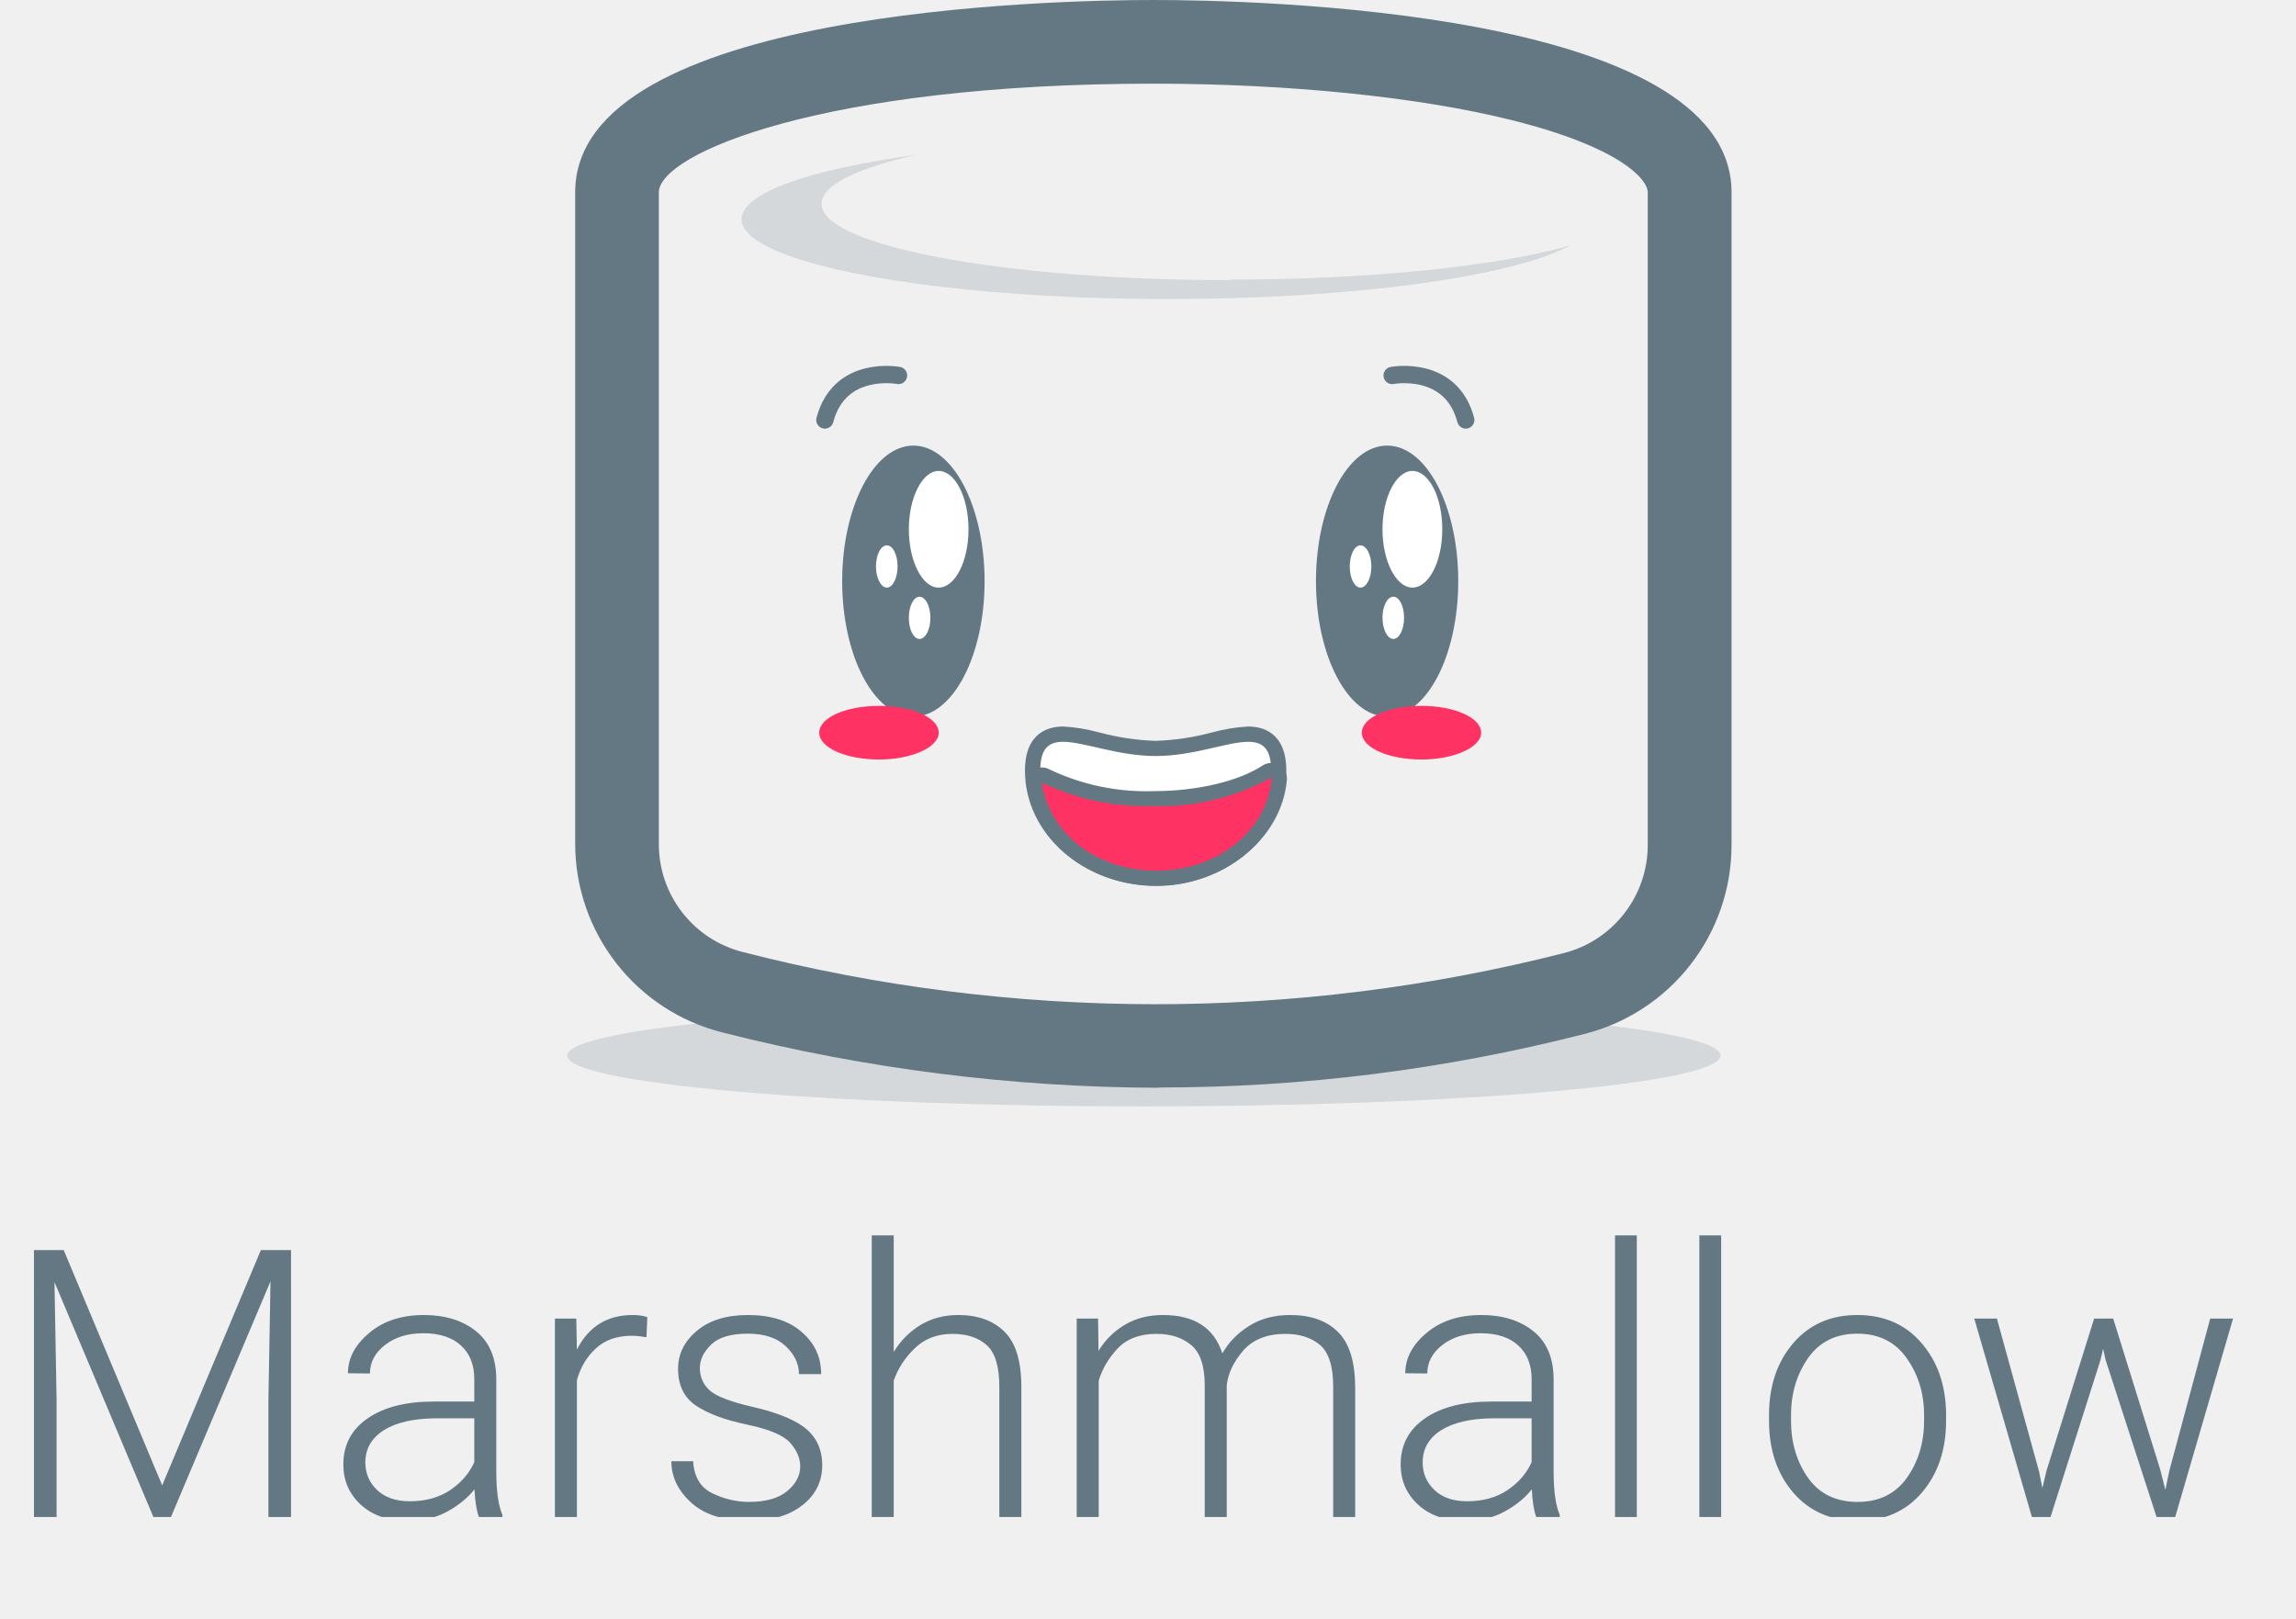
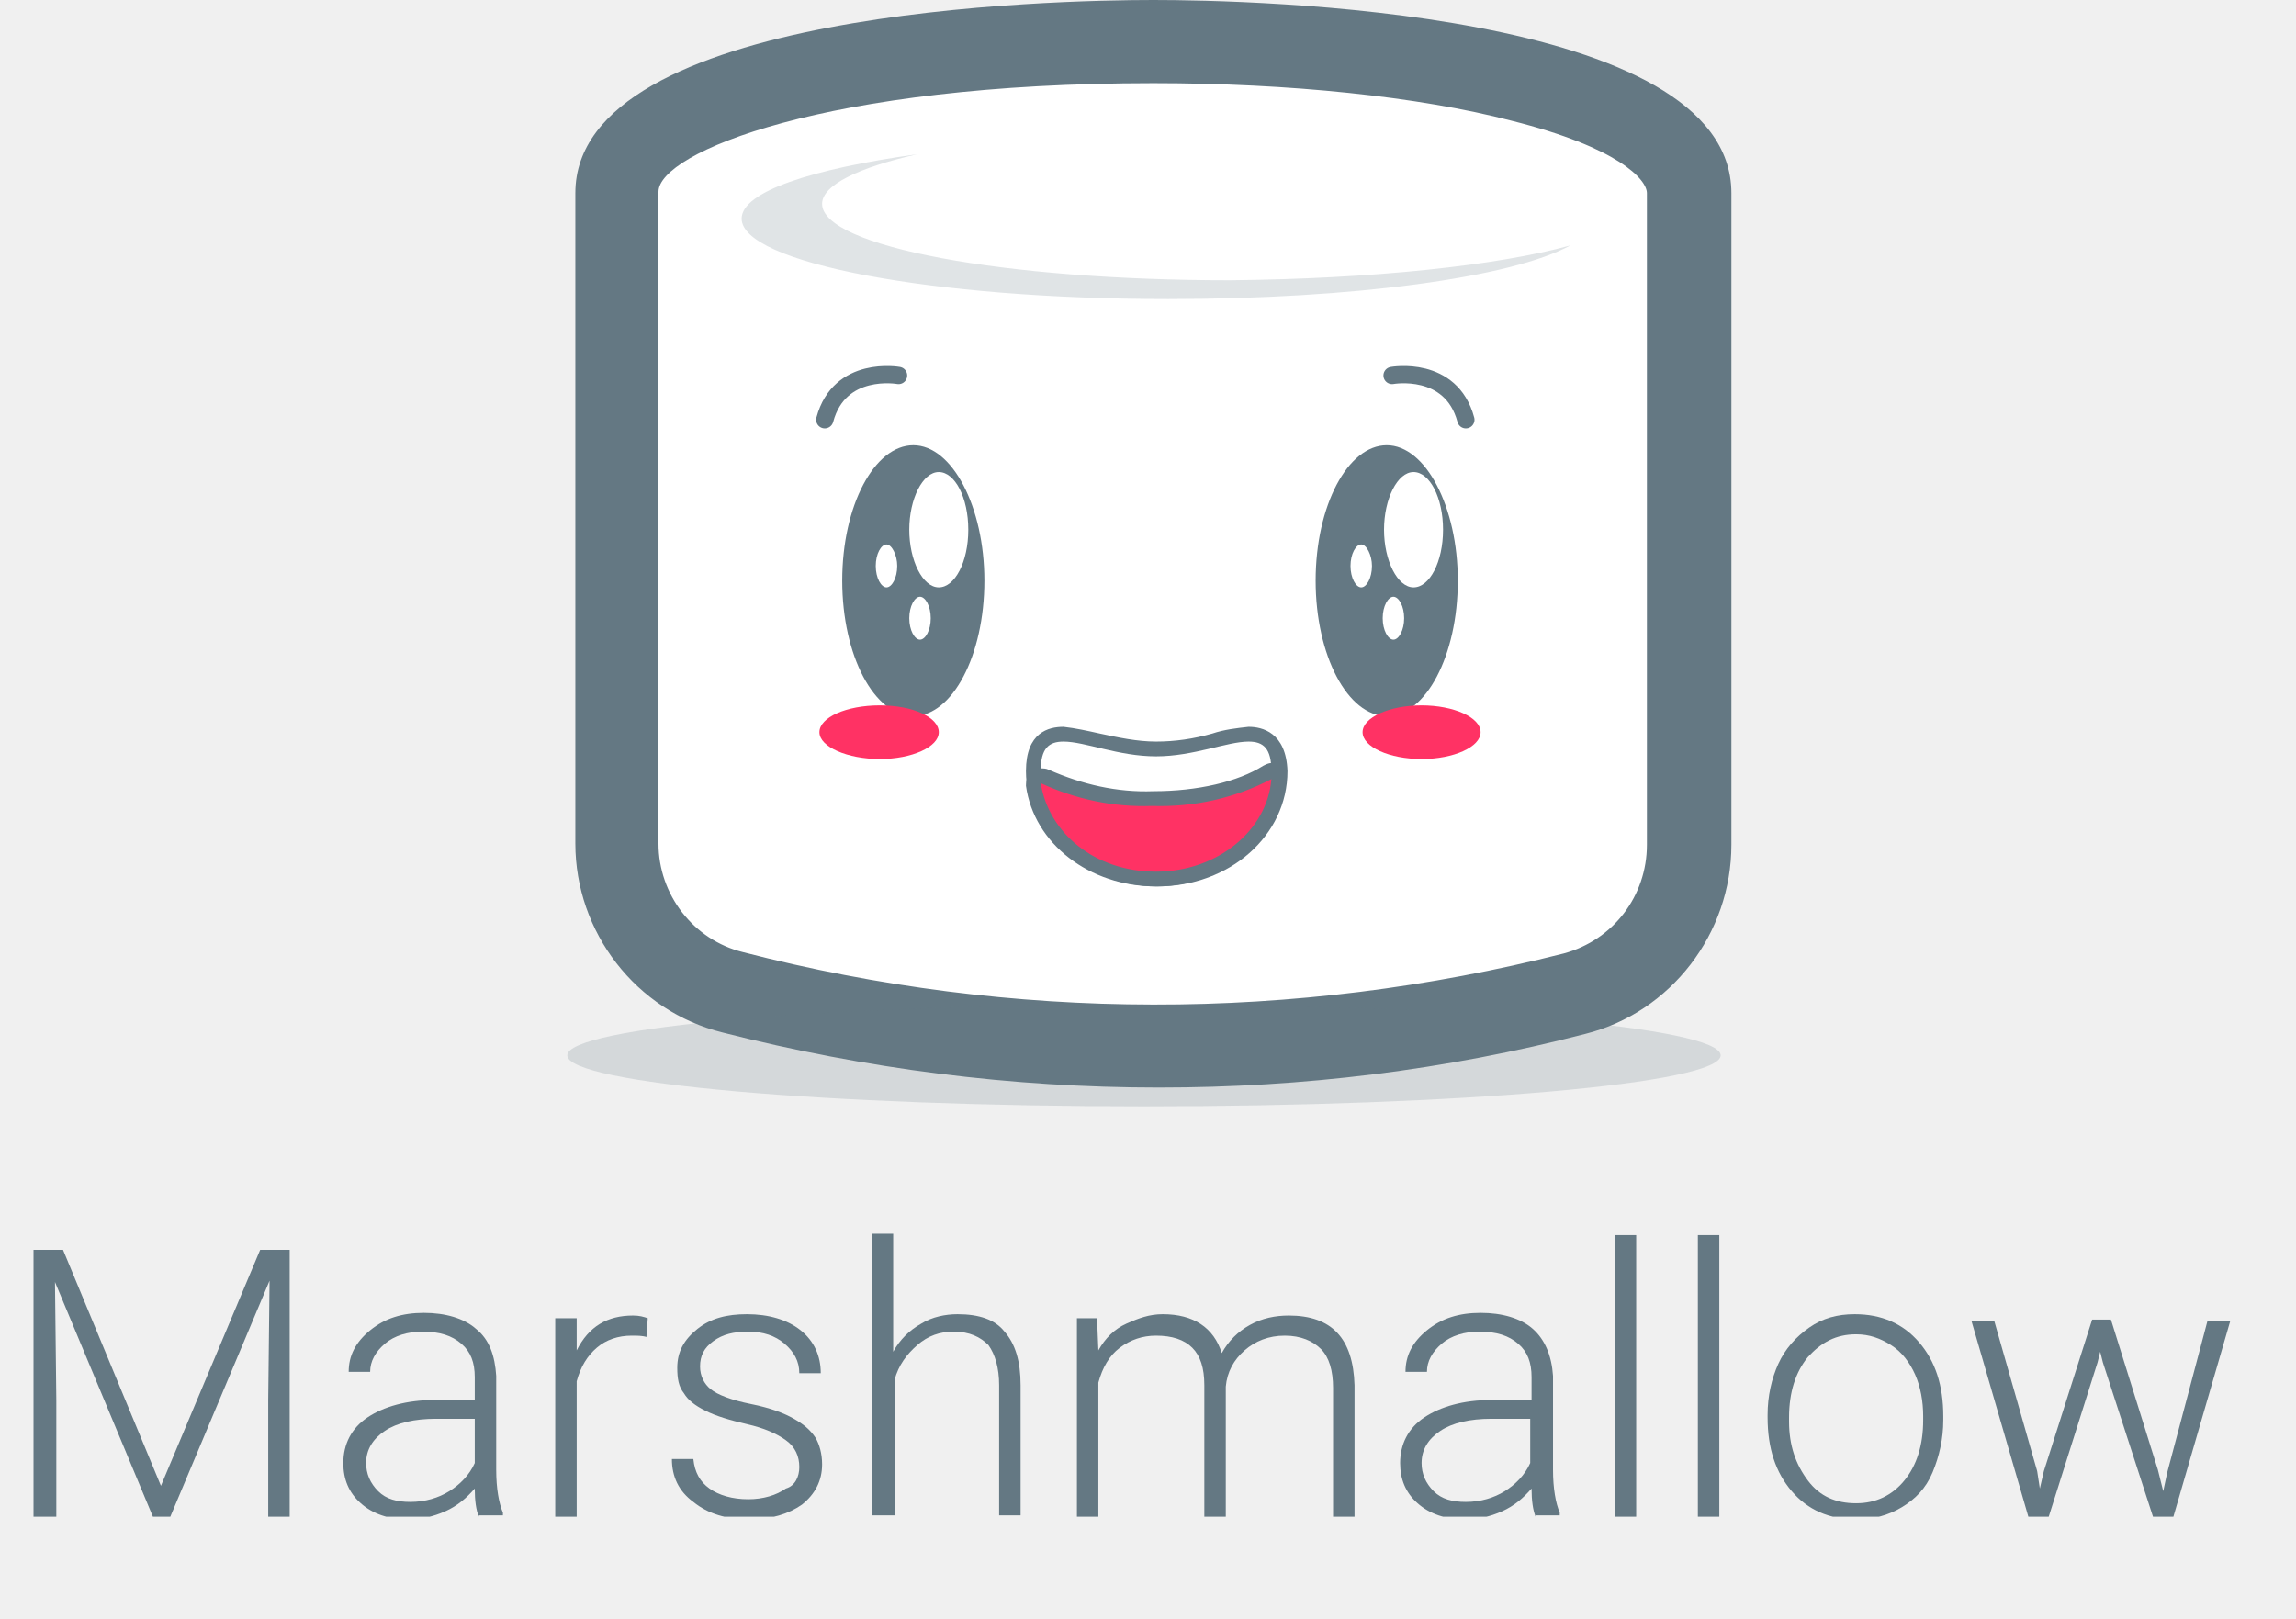
- <svg xmlns="http://www.w3.org/2000/svg" viewBox="0 0 171.21 120.71">
-   <defs>
-     <style>.cls-1,.cls-10{fill:none;}.cls-2{clip-path:url(#clip-path);}.cls-3{font-size:28px;font-family:Roboto-Light, Roboto;font-weight:300;}.cls-3,.cls-4{fill:#647883;}.cls-5{opacity:0.2;}.cls-6{clip-path:url(#clip-path-3);}.cls-7{clip-path:url(#clip-path-4);}.cls-8{fill:#fff;}.cls-9{fill:#ff3264;}.cls-10{stroke:#647883;stroke-linecap:round;stroke-linejoin:round;stroke-width:1.29px;}</style>
-     <clipPath id="clip-path" transform="translate(0 0)">
-       <rect class="cls-1" width="171.34" height="113.13" />
-     </clipPath>
-     <clipPath id="clip-path-3" transform="translate(0 0)">
-       <rect class="cls-1" x="46.3" y="4.54" width="79.79" height="18.76" />
-     </clipPath>
-     <clipPath id="clip-path-4" transform="translate(0 0)">
-       <rect class="cls-1" x="33.23" y="67.93" width="104.07" height="15.58" />
-     </clipPath>
-   </defs>
-   <g id="Layer_2" data-name="Layer 2">
-     <g id="Layer_1-2" data-name="Layer 1">
-       <g class="cls-2">
-         <g class="cls-2">
-           <text class="cls-3" transform="translate(0 113.13)">Marshmallow</text>
-           <path class="cls-4" d="M86,6.24c-24.55,0-36.87,5.2-36.87,8.11V62.91A8.29,8.29,0,0,0,55.4,71a123.54,123.54,0,0,0,61.24.07A8.32,8.32,0,0,0,122.87,63V14.35c0-1-2.12-3.39-10.14-5.39C105.82,7.23,96.07,6.24,86,6.24m.4,74.88A133.5,133.5,0,0,1,53.89,77a14.53,14.53,0,0,1-11-14.13V14.35C42.87.69,78.79,0,86,0s43.12.69,43.12,14.35V63A14.54,14.54,0,0,1,118.18,77.1a127.79,127.79,0,0,1-31.79,4" transform="translate(0 0)" />
-           <g class="cls-5">
-             <g class="cls-6">
-               <path class="cls-4" d="M91.7,20.89c-16.81,0-30.44-2.55-30.44-5.69,0-1.4,2.68-2.67,7.11-3.66-7.92,1.08-13.07,2.83-13.07,4.81,0,3.28,14.24,5.95,31.81,5.95,13.83,0,25.6-1.65,30-4-5.45,1.54-14.79,2.55-25.39,2.55" transform="translate(0 0)" />
+ <svg xmlns="http://www.w3.org/2000/svg" xmlns:xlink="http://www.w3.org/1999/xlink" version="1.1" id="Layer_1" x="0px" y="0px" viewBox="0 0 171.2 120.7" style="enable-background:new 0 0 171.2 120.7;" xml:space="preserve">
+   <style type="text/css">
+ 	.st0{fill:#FFFFFF;}
+ 	.st1{clip-path:url(#SVGID_00000103260619699265677390000013725032831464868482_);}
+ 	.st2{clip-path:url(#SVGID_00000160152975869483130510000009126080233417711537_);}
+ 	.st3{enable-background:new    ;}
+ 	.st4{fill:#647883;}
+ 	.st5{opacity:0.2;}
+ 	.st6{clip-path:url(#SVGID_00000004522274791408423400000010639942321936072882_);}
+ 	.st7{clip-path:url(#SVGID_00000172427940500618337660000008938683317663433913_);}
+ 	.st8{fill:#FF3264;}
+ 	.st9{fill:none;stroke:#647883;stroke-width:1.29;stroke-linecap:round;stroke-linejoin:round;}
+ </style>
+   <polygon class="st0" points="46.8,10.5 64.8,4.9 87.1,3 109.2,4.8 125.7,11.7 127.2,63.9 118.1,74.3 87.8,77.8 59.4,75.1 46.6,67.2   " />
+   <g id="Layer_2_00000097472358834666123530000000402161155677534628_">
+     <g id="Layer_1-2">
+       <g>
+         <defs>
+           <rect id="SVGID_1_" width="171.3" height="113.1" />
+         </defs>
+         <clipPath id="SVGID_00000175321890123612243800000003293429181756524733_">
+           <use xlink:href="#SVGID_1_" style="overflow:visible;" />
+         </clipPath>
+         <g style="clip-path:url(#SVGID_00000175321890123612243800000003293429181756524733_);">
+           <g>
+             <defs>
+               <rect id="SVGID_00000105408183454578322850000003389969107065265028_" width="171.3" height="113.1" />
+             </defs>
+             <clipPath id="SVGID_00000039127783313220784310000006655594220786186893_">
+               <use xlink:href="#SVGID_00000105408183454578322850000003389969107065265028_" style="overflow:visible;" />
+             </clipPath>
+             <g style="clip-path:url(#SVGID_00000039127783313220784310000006655594220786186893_);">
+               <g class="st3">
+                 <path class="st4" d="M4.7,93.2l7.3,17.6l7.4-17.6h2.2v19.9H20v-8.7l0.1-8.9l-7.4,17.6h-1.3L4.1,95.6l0.1,8.8v8.7H2.5V93.2         H4.7z" />
+                 <path class="st4" d="M35.7,113.1c-0.2-0.5-0.3-1.2-0.3-2.1c-0.6,0.7-1.3,1.3-2.2,1.7s-1.8,0.6-2.8,0.6         c-1.4,0-2.6-0.4-3.5-1.2c-0.9-0.8-1.3-1.8-1.3-3c0-1.4,0.6-2.6,1.8-3.4c1.2-0.8,2.9-1.3,5-1.3h3v-1.7c0-1.1-0.3-1.9-1-2.5         c-0.7-0.6-1.6-0.9-2.9-0.9c-1.1,0-2.1,0.3-2.8,0.9c-0.7,0.6-1.1,1.3-1.1,2.1l-1.6,0c0-1.2,0.5-2.2,1.6-3.1s2.4-1.3,4-1.3         c1.6,0,3,0.4,3.9,1.2c1,0.8,1.4,2,1.5,3.5v7c0,1.4,0.2,2.5,0.5,3.2v0.2H35.7z M30.6,112c1.1,0,2.1-0.3,2.9-0.8         s1.5-1.2,1.9-2.1v-3.3h-2.9c-1.6,0-2.9,0.3-3.8,0.9c-0.9,0.6-1.4,1.4-1.4,2.4c0,0.8,0.3,1.5,0.9,2.1S29.6,112,30.6,112z" />
+                 <path class="st4" d="M48.2,99.7c-0.3-0.1-0.7-0.1-1.1-0.1c-1,0-1.9,0.3-2.6,0.9c-0.7,0.6-1.2,1.4-1.5,2.5v10.2h-1.6V98.3H43         l0,2.4c0.9-1.8,2.3-2.6,4.2-2.6c0.5,0,0.8,0.1,1.1,0.2L48.2,99.7z" />
+                 <path class="st4" d="M59.6,109.4c0-0.8-0.3-1.5-1-2c-0.7-0.5-1.6-0.9-2.9-1.2s-2.3-0.6-3.1-1s-1.3-0.8-1.6-1.3         c-0.4-0.5-0.5-1.1-0.5-1.9c0-1.2,0.5-2.1,1.5-2.9c1-0.8,2.2-1.1,3.7-1.1c1.6,0,3,0.4,4,1.2s1.5,1.9,1.5,3.2h-1.6         c0-0.9-0.4-1.6-1.1-2.2s-1.6-0.9-2.7-0.9c-1.1,0-1.9,0.2-2.6,0.7c-0.7,0.5-1,1.1-1,1.9c0,0.7,0.3,1.3,0.8,1.7         c0.5,0.4,1.5,0.8,3,1.1s2.5,0.7,3.2,1.1c0.7,0.4,1.2,0.8,1.6,1.4c0.3,0.5,0.5,1.2,0.5,2c0,1.2-0.5,2.2-1.5,3         c-1,0.7-2.3,1.1-3.9,1.1c-1.7,0-3.1-0.4-4.2-1.3c-1.1-0.8-1.6-1.9-1.6-3.2h1.6c0.1,1,0.5,1.7,1.2,2.2         c0.7,0.5,1.7,0.8,2.9,0.8c1.1,0,2.1-0.3,2.8-0.8C59.3,110.8,59.6,110.1,59.6,109.4z" />
+                 <path class="st4" d="M66.6,100.8c0.5-0.9,1.2-1.6,2.1-2.1c0.8-0.5,1.8-0.7,2.7-0.7c1.6,0,2.8,0.4,3.5,1.3         c0.8,0.9,1.2,2.2,1.2,4v9.7h-1.6v-9.7c0-1.3-0.3-2.3-0.8-3c-0.6-0.6-1.4-1-2.6-1c-1,0-1.9,0.3-2.7,1s-1.4,1.5-1.7,2.6v10.1         H65v-21h1.6V100.8z" />
+                 <path class="st4" d="M81.8,98.3l0.1,2.4c0.5-0.9,1.2-1.6,2.1-2s1.7-0.7,2.7-0.7c2.3,0,3.8,1,4.4,2.9c0.5-0.9,1.2-1.6,2.1-2.1         c0.9-0.5,1.9-0.7,2.9-0.7c3.2,0,4.8,1.7,4.9,5.2v9.9h-1.6v-9.7c0-1.3-0.3-2.3-0.9-2.9s-1.5-1-2.7-1c-1.2,0-2.2,0.4-3,1.1         c-0.8,0.7-1.3,1.6-1.4,2.7v9.8h-1.6v-9.9c0-1.3-0.3-2.2-0.9-2.8s-1.5-0.9-2.7-0.9c-1,0-1.9,0.3-2.7,0.9s-1.3,1.5-1.6,2.6         v10.1h-1.6V98.3H81.8z" />
+                 <path class="st4" d="M114.5,113.1c-0.2-0.5-0.3-1.2-0.3-2.1c-0.6,0.7-1.3,1.3-2.2,1.7s-1.8,0.6-2.8,0.6         c-1.4,0-2.6-0.4-3.5-1.2s-1.3-1.8-1.3-3c0-1.4,0.6-2.6,1.8-3.4s2.9-1.3,5-1.3h3v-1.7c0-1.1-0.3-1.9-1-2.5s-1.6-0.9-2.9-0.9         c-1.1,0-2.1,0.3-2.8,0.9c-0.7,0.6-1.1,1.3-1.1,2.1l-1.6,0c0-1.2,0.5-2.2,1.6-3.1s2.4-1.3,4-1.3c1.6,0,3,0.4,3.9,1.2         s1.4,2,1.5,3.5v7c0,1.4,0.2,2.5,0.5,3.2v0.2H114.5z M109.3,112c1.1,0,2.1-0.3,2.9-0.8s1.5-1.2,1.9-2.1v-3.3h-2.9         c-1.6,0-2.9,0.3-3.8,0.9c-0.9,0.6-1.4,1.4-1.4,2.4c0,0.8,0.3,1.5,0.9,2.1S108.3,112,109.3,112z" />
+                 <path class="st4" d="M122,113.1h-1.6v-21h1.6V113.1z" />
+                 <path class="st4" d="M128.2,113.1h-1.6v-21h1.6V113.1z" />
+                 <path class="st4" d="M131.8,105.5c0-1.4,0.3-2.7,0.8-3.8s1.3-2,2.3-2.7s2.1-1,3.4-1c2,0,3.6,0.7,4.8,2.1         c1.2,1.4,1.8,3.2,1.8,5.5v0.3c0,1.4-0.3,2.7-0.8,3.9s-1.3,2-2.3,2.6c-1,0.6-2.1,0.9-3.4,0.9c-2,0-3.6-0.7-4.8-2.1         s-1.8-3.2-1.8-5.5V105.5z M133.4,106c0,1.8,0.5,3.2,1.4,4.4s2.1,1.7,3.6,1.7c1.5,0,2.7-0.6,3.6-1.7s1.4-2.6,1.4-4.5v-0.3         c0-1.1-0.2-2.2-0.6-3.1c-0.4-0.9-1-1.7-1.8-2.2c-0.8-0.5-1.6-0.8-2.6-0.8c-1.5,0-2.6,0.6-3.6,1.7c-0.9,1.1-1.4,2.6-1.4,4.5         V106z" />
+                 <path class="st4" d="M151.9,109.7l0.2,1.3l0.3-1.3l3.6-11.3h1.4l3.5,11.2l0.4,1.6l0.3-1.4l3-11.3h1.7l-4.3,14.8h-1.4         l-3.8-11.7l-0.2-0.8l-0.2,0.8l-3.7,11.7h-1.4l-4.3-14.8h1.7L151.9,109.7z" />
+               </g>
+               <path class="st4" d="M86,6.2c-24.5,0-36.9,5.2-36.9,8.1v48.6c0,3.8,2.6,7.2,6.3,8.1c20.1,5.2,41.1,5.2,61.2,0.1        c3.7-1,6.2-4.3,6.2-8.1V14.4c0-1-2.1-3.4-10.1-5.4C105.8,7.2,96.1,6.2,86,6.2 M86.4,81.1c-11,0-21.9-1.4-32.5-4.1        c-6.5-1.6-11-7.5-11-14.1V14.4C42.9,0.7,78.8,0,86,0s43.1,0.7,43.1,14.4V63c0,6.6-4.5,12.5-10.9,14.1        C107.8,79.8,97.1,81.1,86.4,81.1" />
+               <g class="st5">
+                 <g>
+                   <defs>
+                     <rect id="SVGID_00000092437224325970303120000000197812720191132318_" x="46.3" y="4.5" width="79.8" height="18.8" />
+                   </defs>
+                   <clipPath id="SVGID_00000080903102233443486020000016941341906763333514_">
+                     <use xlink:href="#SVGID_00000092437224325970303120000000197812720191132318_" style="overflow:visible;" />
+                   </clipPath>
+                   <g style="clip-path:url(#SVGID_00000080903102233443486020000016941341906763333514_);">
+                     <path class="st4" d="M91.7,20.9c-16.8,0-30.4-2.5-30.4-5.7c0-1.4,2.7-2.7,7.1-3.7c-7.9,1.1-13.1,2.8-13.1,4.8           c0,3.3,14.2,6,31.8,6c13.8,0,25.6-1.6,30-4C111.7,19.8,102.3,20.8,91.7,20.9" />
+                   </g>
+                 </g>
+               </g>
+               <g class="st5">
+                 <g>
+                   <defs>
+                     <rect id="SVGID_00000044179363321978460850000014683047240291135890_" x="33.2" y="67.9" width="104.1" height="15.6" />
+                   </defs>
+                   <clipPath id="SVGID_00000026133894435512910490000004984486463634715806_">
+                     <use xlink:href="#SVGID_00000044179363321978460850000014683047240291135890_" style="overflow:visible;" />
+                   </clipPath>
+                   <g style="clip-path:url(#SVGID_00000026133894435512910490000004984486463634715806_);">
+                     <path class="st4" d="M128.3,78.7c0,2.1-19.3,3.8-43,3.8s-43-1.7-43-3.8s19.3-3.8,43-3.8S128.3,76.6,128.3,78.7" />
+                   </g>
+                 </g>
+               </g>
+               <path class="st4" d="M73.4,43.3c0,5.6-2.4,10.1-5.3,10.1s-5.3-4.5-5.3-10.1s2.4-10.1,5.3-10.1S73.4,37.8,73.4,43.3" />
+               <path class="st0" d="M72.2,39.5c0,2.4-1,4.3-2.2,4.3s-2.2-2-2.2-4.3s1-4.3,2.2-4.3S72.2,37.1,72.2,39.5" />
+               <path class="st0" d="M66.9,42.2c0,0.9-0.4,1.6-0.8,1.6s-0.8-0.7-0.8-1.6s0.4-1.6,0.8-1.6S66.9,41.4,66.9,42.2" />
+               <path class="st0" d="M69.4,46.1c0,0.9-0.4,1.6-0.8,1.6s-0.8-0.7-0.8-1.6s0.4-1.6,0.8-1.6S69.4,45.2,69.4,46.1" />
+               <path class="st4" d="M108.7,43.3c0,5.6-2.4,10.1-5.3,10.1s-5.3-4.5-5.3-10.1s2.4-10.1,5.3-10.1S108.7,37.8,108.7,43.3" />
+               <path class="st0" d="M107.6,39.5c0,2.4-1,4.3-2.2,4.3s-2.2-2-2.2-4.3s1-4.3,2.2-4.3S107.6,37.1,107.6,39.5" />
+               <path class="st0" d="M102.3,42.2c0,0.9-0.4,1.6-0.8,1.6s-0.8-0.7-0.8-1.6s0.4-1.6,0.8-1.6S102.3,41.4,102.3,42.2" />
+               <path class="st0" d="M104.7,46.1c0,0.9-0.4,1.6-0.8,1.6s-0.8-0.7-0.8-1.6s0.4-1.6,0.8-1.6S104.7,45.2,104.7,46.1" />
+               <path class="st8" d="M70,54.6c0,1.1-2,2-4.4,2s-4.5-0.9-4.5-2s2-2,4.5-2S70,53.5,70,54.6" />
+               <path class="st8" d="M110.4,54.6c0,1.1-2,2-4.4,2s-4.4-0.9-4.4-2s2-2,4.4-2S110.4,53.5,110.4,54.6" />
+               <path class="st9" d="M103.8,28c0,0,4.4-0.8,5.5,3.3 M67,28c0,0-4.4-0.8-5.5,3.3" />
+               <path class="st0" d="M86.2,65.5c-5.1,0-9.2-3.6-9.2-8c0-1.8,0.7-2.7,2.3-2.7c0.9,0.1,1.8,0.2,2.6,0.4c1.4,0.4,2.9,0.6,4.3,0.6        c1.5,0,2.9-0.3,4.3-0.6c0.8-0.2,1.7-0.4,2.6-0.4c1.5,0,2.3,0.9,2.3,2.7C95.3,61.9,91.2,65.5,86.2,65.5" />
+               <path class="st4" d="M93.1,54.2L93.1,54.2c-0.9,0.1-1.8,0.2-2.7,0.5c-1.4,0.4-2.8,0.6-4.2,0.6c-1.4,0-2.8-0.3-4.2-0.6        c-0.9-0.2-1.8-0.4-2.7-0.5c-1.1,0-2.8,0.4-2.8,3.3c0,4.7,4.4,8.6,9.8,8.6s9.7-3.8,9.7-8.6C95.9,54.6,94.1,54.2,93.1,54.2         M93.1,55.3c1.1,0,1.7,0.5,1.7,2.2c0,4.1-3.9,7.4-8.6,7.4s-8.6-3.3-8.6-7.4c0-1.7,0.6-2.2,1.7-2.2c1.6,0,4.1,1.1,6.9,1.1        S91.5,55.3,93.1,55.3" />
+               <path class="st8" d="M86.2,65.5c-4.7,0-8.6-3-9.1-7c0-0.2,0.1-0.4,0.2-0.5c0.2-0.1,0.4-0.1,0.6,0c2.5,1.2,5.2,1.8,8,1.7        c3,0.1,5.9-0.6,8.5-2c0.1-0.1,0.2-0.1,0.3-0.1c0.1,0,0.2,0,0.3,0.1c0.2,0.1,0.3,0.3,0.3,0.5C95,62.2,91,65.5,86.2,65.5" />
+               <path class="st4" d="M94.8,56.9c-0.2,0-0.4,0.1-0.6,0.2C92.3,58.3,89.3,59,86,59c-2.7,0.1-5.3-0.5-7.8-1.6        c-0.2-0.1-0.4-0.1-0.6-0.1c-0.2,0-0.5,0.1-0.6,0.2c-0.4,0.2-0.5,0.7-0.5,1.1c0.6,4.3,4.7,7.5,9.7,7.5s9.3-3.5,9.7-7.9        c0-0.4-0.2-0.9-0.6-1.1C95.2,57,95,56.9,94.8,56.9 M94.8,58.1c-0.3,3.8-4,6.9-8.6,6.9s-8-2.9-8.6-6.6c2.6,1.2,5.4,1.8,8.3,1.7        C89.1,60.2,92.1,59.5,94.8,58.1" />
            </g>
          </g>
-           <g class="cls-5">
-             <g class="cls-7">
-               <path class="cls-4" d="M128.3,78.72c0,2.09-19.26,3.79-43,3.79s-43-1.7-43-3.79,19.27-3.79,43-3.79,43,1.69,43,3.79" transform="translate(0 0)" />
-             </g>
-           </g>
-           <path class="cls-4" d="M73.42,43.34c0,5.58-2.38,10.1-5.31,10.1s-5.31-4.52-5.31-10.1,2.38-10.11,5.31-10.11,5.31,4.53,5.31,10.11" transform="translate(0 0)" />
-           <path class="cls-8" d="M72.22,39.47c0,2.4-1,4.35-2.23,4.35s-2.22-2-2.22-4.35,1-4.35,2.22-4.35,2.23,1.94,2.23,4.35" transform="translate(0 0)" />
-           <path class="cls-8" d="M66.93,42.24c0,.87-.36,1.58-.8,1.58s-.81-.71-.81-1.58.36-1.57.81-1.57.8.7.8,1.57" transform="translate(0 0)" />
-           <path class="cls-8" d="M69.38,46.07c0,.87-.36,1.58-.81,1.58s-.8-.71-.8-1.58.36-1.57.8-1.57.81.71.81,1.57" transform="translate(0 0)" />
-           <path class="cls-4" d="M108.74,43.34c0,5.58-2.37,10.1-5.3,10.1s-5.31-4.52-5.31-10.1,2.37-10.11,5.31-10.11,5.3,4.53,5.3,10.11" transform="translate(0 0)" />
-           <path class="cls-8" d="M107.55,39.47c0,2.4-1,4.35-2.23,4.35s-2.23-2-2.23-4.35,1-4.35,2.23-4.35,2.23,1.94,2.23,4.35" transform="translate(0 0)" />
-           <path class="cls-8" d="M102.26,42.24c0,.87-.36,1.58-.81,1.58s-.8-.71-.8-1.58.36-1.57.8-1.57.81.7.81,1.57" transform="translate(0 0)" />
-           <path class="cls-8" d="M104.7,46.07c0,.87-.36,1.58-.8,1.58s-.81-.71-.81-1.58.36-1.57.81-1.57.8.71.8,1.57" transform="translate(0 0)" />
-           <path class="cls-9" d="M70,54.64c0,1.08-2,2-4.45,2s-4.46-.87-4.46-2,2-2,4.46-2,4.45.88,4.45,2" transform="translate(0 0)" />
-           <path class="cls-9" d="M110.45,54.64c0,1.08-2,2-4.45,2s-4.45-.87-4.45-2,2-2,4.45-2,4.45.88,4.45,2" transform="translate(0 0)" />
-           <path class="cls-10" d="M103.81,28s4.39-.84,5.49,3.32M67,28s-4.39-.84-5.49,3.32" transform="translate(0 0)" />
-           <path class="cls-8" d="M86.17,65.48c-5.06,0-9.18-3.59-9.18-8,0-1.84.74-2.73,2.27-2.73a12.49,12.49,0,0,1,2.6.43,18.86,18.86,0,0,0,4.31.63,18.86,18.86,0,0,0,4.3-.63,12.6,12.6,0,0,1,2.6-.43c1.53,0,2.27.89,2.27,2.73,0,4.41-4.11,8-9.17,8" transform="translate(0 0)" />
-           <path class="cls-4" d="M93.07,54.18h0a12.87,12.87,0,0,0-2.73.45,18.52,18.52,0,0,1-4.17.62A18.61,18.61,0,0,1,82,54.63a12.77,12.77,0,0,0-2.73-.45c-1.06,0-2.84.43-2.84,3.3,0,4.72,4.37,8.57,9.75,8.57s9.74-3.85,9.74-8.57c0-2.87-1.78-3.3-2.84-3.3m0,1.14c1.07,0,1.71.49,1.71,2.16,0,4.1-3.86,7.43-8.61,7.43s-8.61-3.33-8.61-7.43c0-1.67.63-2.16,1.7-2.16,1.57,0,4.08,1.06,6.91,1.06s5.33-1.06,6.9-1.06" transform="translate(0 0)" />
-           <path class="cls-9" d="M86.19,65.48c-4.65,0-8.57-3-9.11-7.05a.58.58,0,0,1,.24-.55.58.58,0,0,1,.6,0,17.35,17.35,0,0,0,8,1.7,16.55,16.55,0,0,0,8.52-2,.56.56,0,0,1,.31-.09.6.6,0,0,1,.29.08.56.56,0,0,1,.27.54C95,62.23,91,65.48,86.19,65.48" transform="translate(0 0)" />
-           <path class="cls-4" d="M94.78,56.9a1.11,1.11,0,0,0-.63.19C92.34,58.27,89.27,59,86,59a16.77,16.77,0,0,1-7.76-1.63,1.18,1.18,0,0,0-.55-.14,1.15,1.15,0,0,0-.64.2,1.13,1.13,0,0,0-.48,1.09c.58,4.3,4.74,7.55,9.67,7.55s9.34-3.48,9.72-7.91a1.14,1.14,0,0,0-.55-1.08,1.1,1.1,0,0,0-.58-.16m0,1.14c-.34,3.84-4,6.87-8.59,6.87s-8-2.87-8.55-6.56A17.94,17.94,0,0,0,86,60.11,17,17,0,0,0,94.78,58" transform="translate(0 0)" />
        </g>
      </g>
    </g>
  </g>
</svg>
